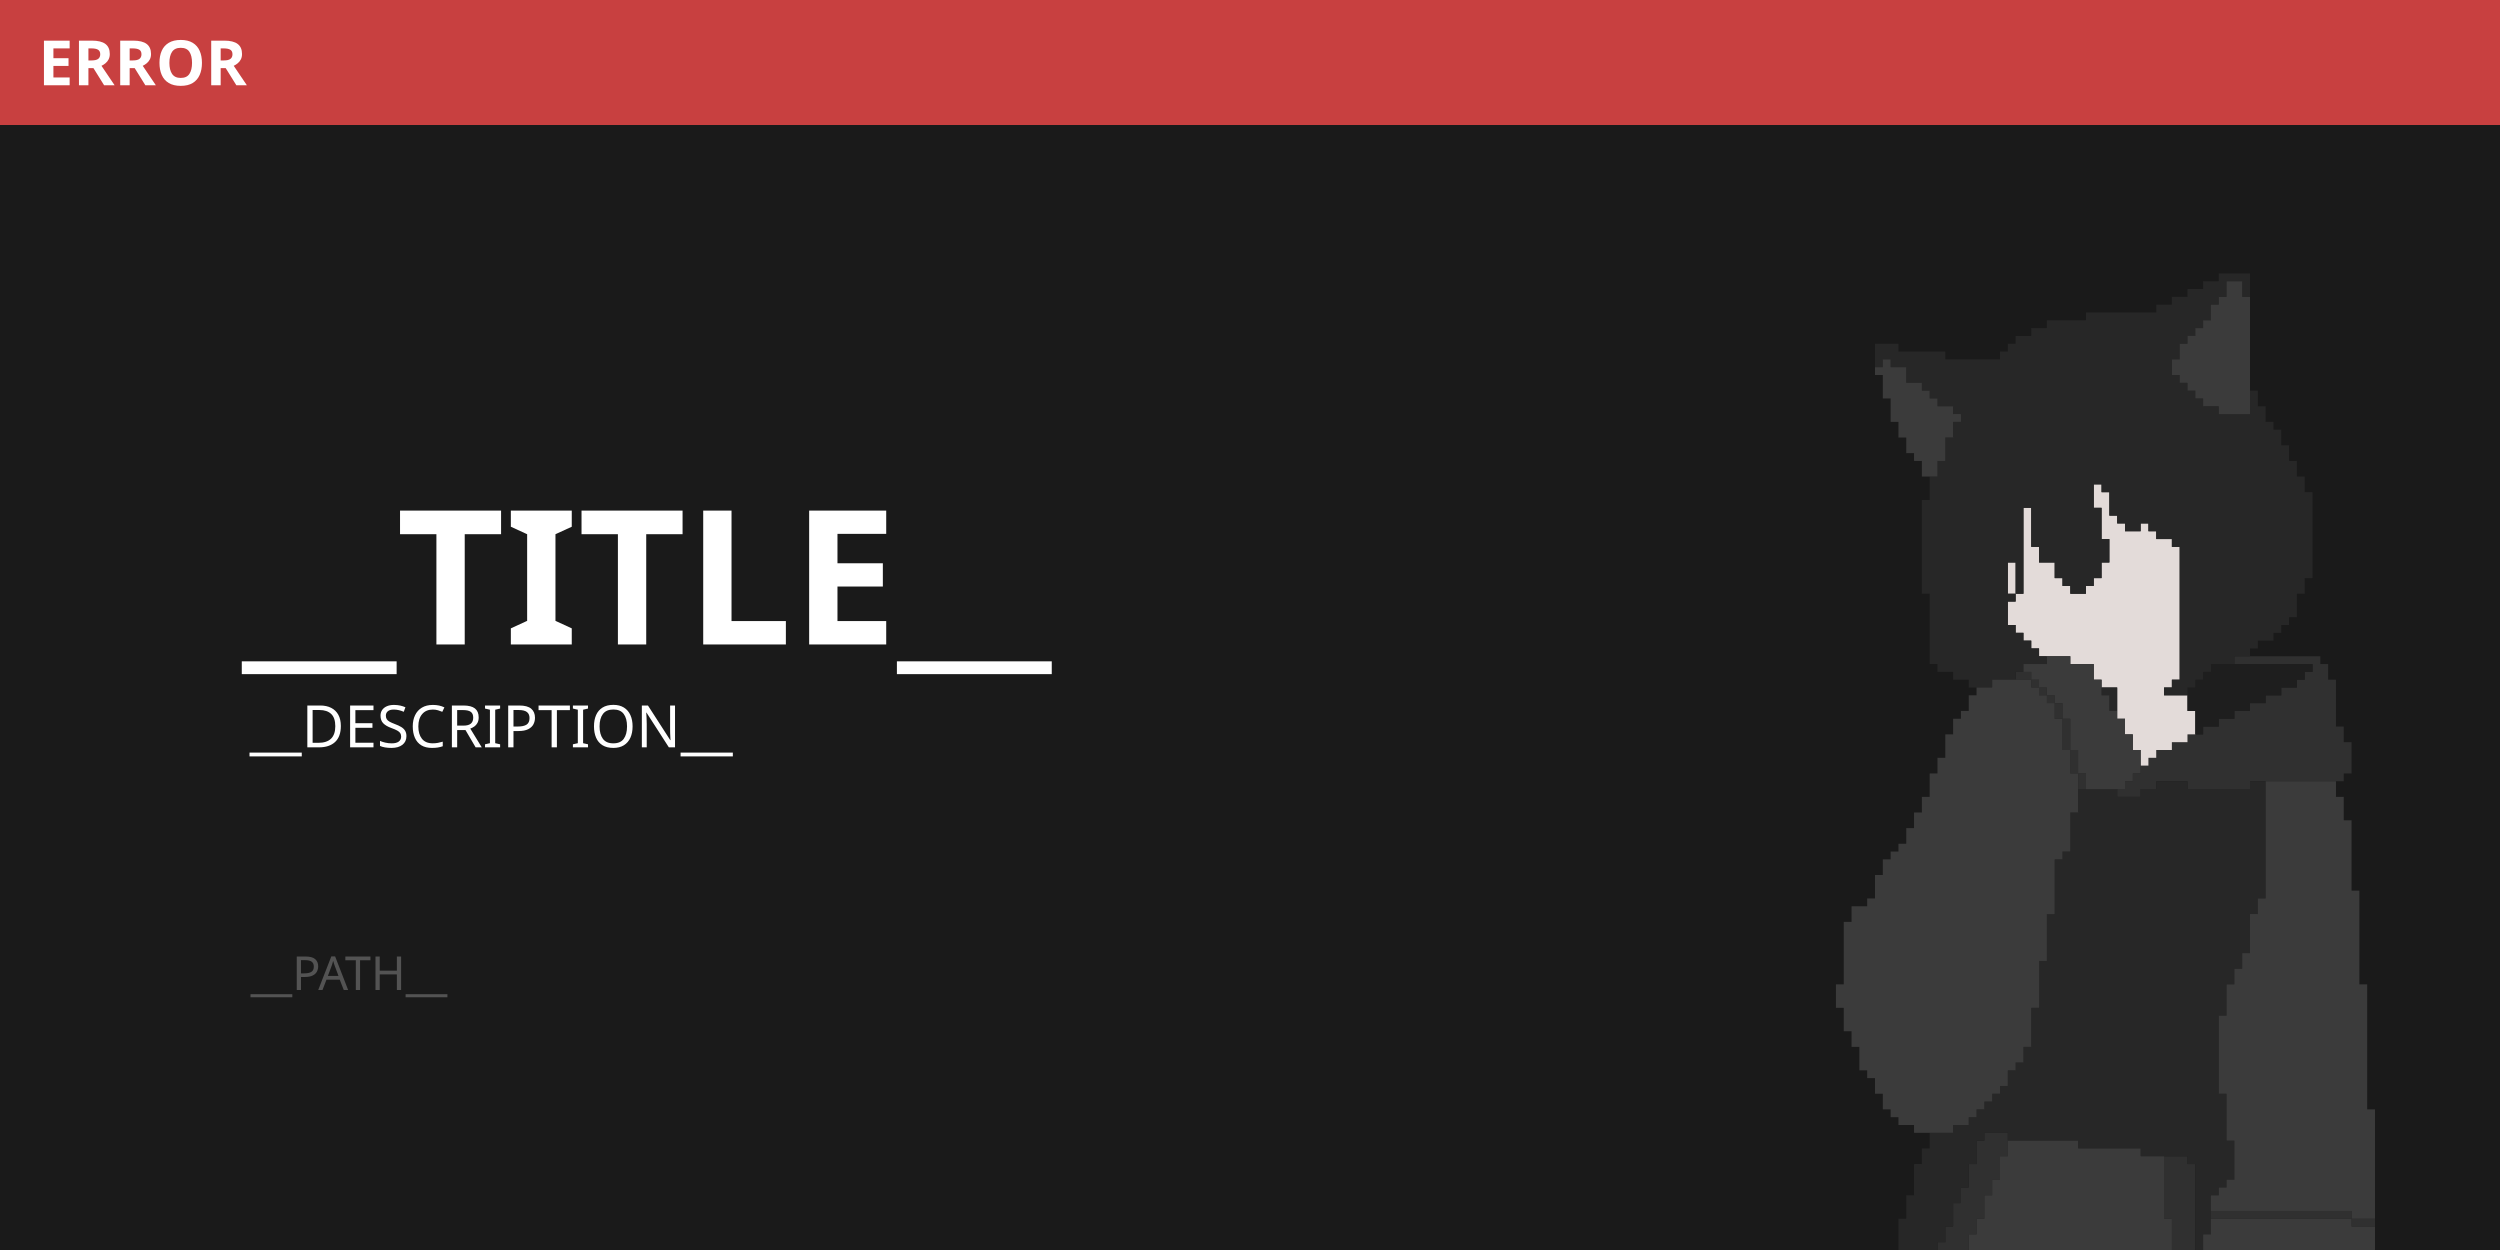
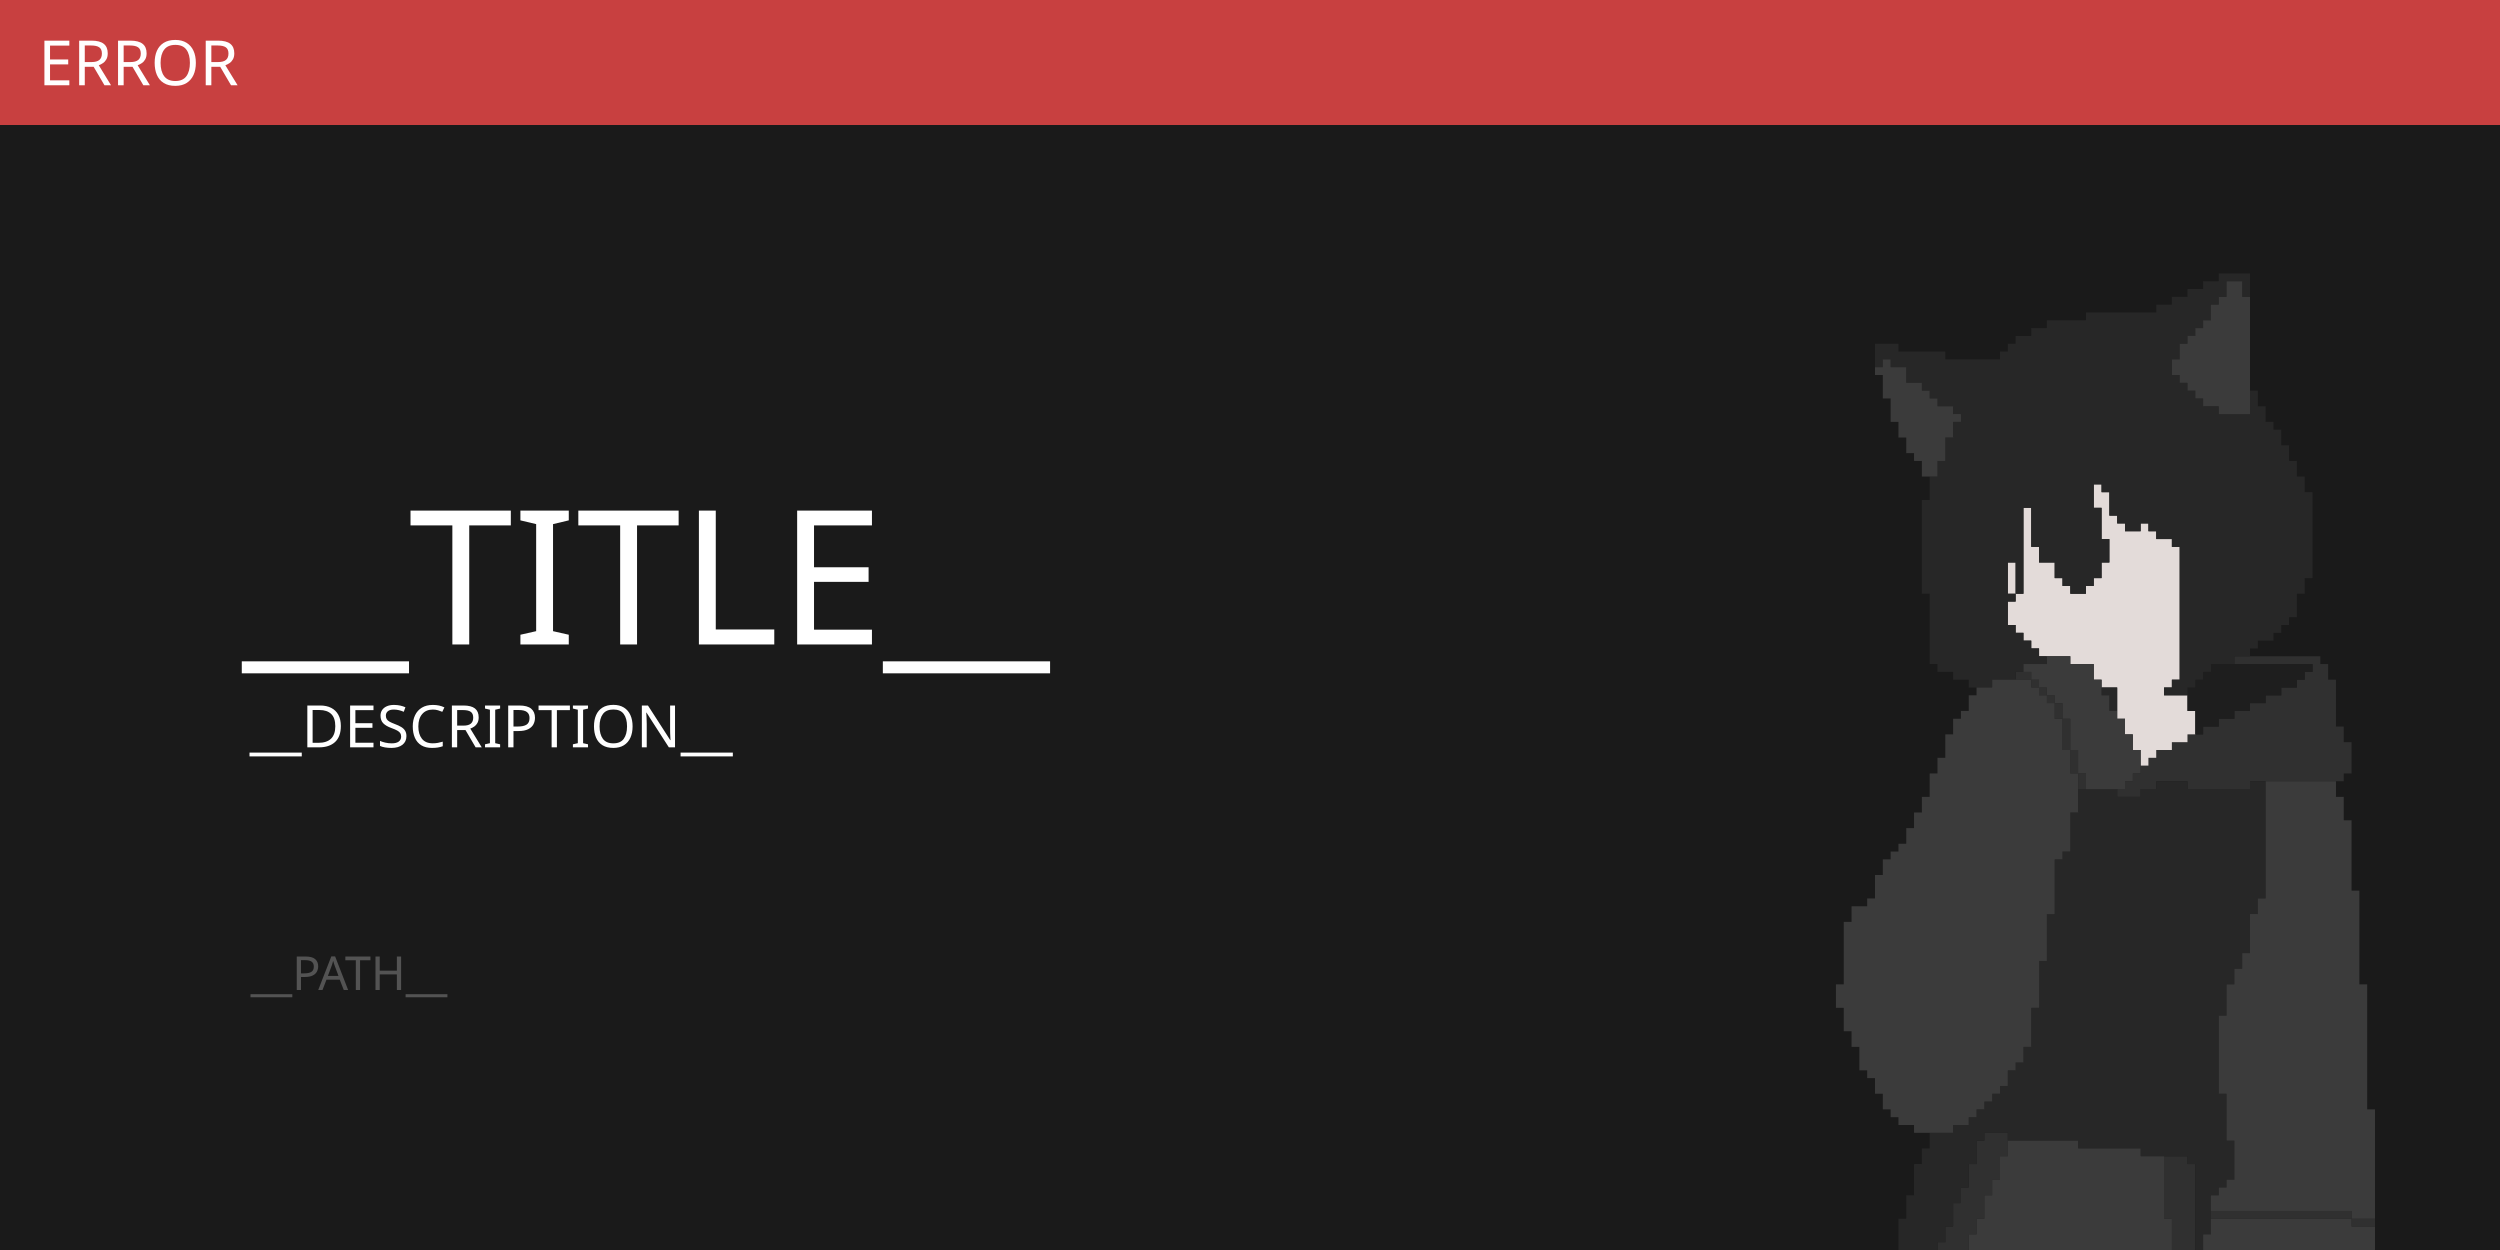
<svg xmlns="http://www.w3.org/2000/svg" id="_レイヤー_1" data-name="レイヤー 1" viewBox="0 0 1280 640">
  <defs>
    <style>
      .cls-1 {
-         font-size: 32px;
-       }
- 
-       .cls-1, .cls-2 {
-         font-family: NerconeSansJP-Bold, 'Nercone Sans JP';
-         font-weight: 700;
+         font-family: NerconeMonoCJK-Variable, 'Nercone Mono CJK';
+         font-size: 24px;
+         font-variation-settings: 'wght' 400;
+         opacity: .25;
      }

      .cls-1, .cls-2, .cls-3, .cls-4 {
        fill: #fff;
-       }
- 
-       .cls-2 {
-         font-size: 96px;
      }

      .cls-5 {
        fill: #3b3b3b;
      }

      .cls-6 {
        fill: #1e1e1e;
+       }
+ 
+       .cls-2 {
+         font-size: 32px;
+       }
+ 
+       .cls-2, .cls-3, .cls-4 {
+         font-family: NerconeSansCJK-Variable, 'Nercone Sans CJK';
+         font-variation-settings: 'opsz' 14, 'wght' 400;
      }

      .cls-7 {
        fill: #272727;
      }

      .cls-8 {
        fill: #303030;
      }

      .cls-3 {
-         font-family: NerconeMonoJP-Regular, 'Nercone Mono JP';
-         font-size: 24px;
-         opacity: .25;
+         font-size: 30px;
      }

      .cls-4 {
-         font-family: NerconeSansJP-Regular, 'Nercone Sans JP';
-         font-size: 30px;
+         font-size: 96px;
      }

      .cls-9 {
        fill: #e3dbd9;
      }

      .cls-10 {
        fill: #c84040;
      }

      .cls-11 {
        fill: #1a1a1a;
      }
    </style>
  </defs>
  <rect class="cls-11" width="1280" height="640" />
  <g>
    <rect class="cls-10" width="1280" height="64" />
-     <text class="cls-1" transform="translate(19.63 43.65)">
+     <text class="cls-2" transform="translate(19.63 43.65)">
      <tspan x="0" y="0">ERROR</tspan>
    </text>
  </g>
  <g>
    <rect class="cls-8" x="1064" y="396" width="4" height="8" />
    <rect class="cls-8" x="1052" y="360" width="4" height="8" />
    <rect class="cls-8" x="1056" y="368" width="4" height="16" />
    <rect class="cls-8" x="1132" y="620" width="72" height="4" />
    <polygon class="cls-8" points="1124 596 1124 640 1112 640 1112 624 1108 624 1108 592 1120 592 1120 596 1124 596" />
    <rect class="cls-8" x="1060" y="384" width="4" height="12" />
    <rect class="cls-8" x="1204" y="624" width="12" height="4" />
    <rect class="cls-8" x="1048" y="356" width="4" height="4" />
    <rect class="cls-8" x="1044" y="352" width="4" height="4" />
    <polygon class="cls-8" points="1204 380 1204 396 1200 396 1200 400 1152 400 1152 404 1120 404 1120 400 1104 400 1104 404 1096 404 1096 408 1084 408 1084 404 1088 404 1088 400 1092 400 1092 396 1096 396 1096 392 1100 392 1100 388 1104 388 1104 384 1112 384 1112 380 1120 380 1120 376 1128 376 1128 372 1136 372 1136 368 1144 368 1144 364 1152 364 1152 360 1160 360 1160 356 1168 356 1168 352 1176 352 1176 348 1180 348 1180 344 1184 344 1184 340 1144 340 1144 336 1188 336 1188 340 1192 340 1192 348 1196 348 1196 372 1200 372 1200 380 1204 380" />
    <polygon class="cls-8" points="1028 580 1028 592 1024 592 1024 604 1020 604 1020 612 1016 612 1016 624 1012 624 1012 632 1008 632 1008 640 992 640 992 636 996 636 996 628 1000 628 1000 616 1004 616 1004 608 1008 608 1008 596 1012 596 1012 584 1016 584 1016 580 1028 580" />
    <rect class="cls-8" x="1040" y="348" width="4" height="4" />
    <rect class="cls-8" x="1032" y="344" width="8" height="4" />
    <polygon class="cls-9" points="1124 364 1124 376 1120 376 1120 380 1112 380 1112 384 1104 384 1104 388 1100 388 1100 392 1096 392 1096 384 1092 384 1092 376 1088 376 1088 368 1084 368 1084 352 1076 352 1076 348 1072 348 1072 340 1060 340 1060 336 1044 336 1044 332 1040 332 1040 328 1036 328 1036 324 1032 324 1032 320 1028 320 1028 308 1032 308 1032 304 1036 304 1036 260 1040 260 1040 280 1044 280 1044 288 1052 288 1052 296 1056 296 1056 300 1060 300 1060 304 1068 304 1068 300 1072 300 1072 296 1076 296 1076 288 1080 288 1080 276 1076 276 1076 260 1072 260 1072 248 1076 248 1076 252 1080 252 1080 264 1084 264 1084 268 1088 268 1088 272 1096 272 1096 268 1100 268 1100 272 1104 272 1104 276 1112 276 1112 280 1116 280 1116 348 1112 348 1112 352 1108 352 1108 356 1120 356 1120 364 1124 364" />
    <rect class="cls-9" x="1028" y="288" width="4" height="16" />
    <polygon class="cls-6" points="1184 340 1184 344 1180 344 1180 348 1176 348 1176 352 1168 352 1168 356 1160 356 1160 360 1152 360 1152 364 1144 364 1144 368 1136 368 1136 372 1128 372 1128 376 1124 376 1124 364 1120 364 1120 352 1124 352 1124 348 1128 348 1128 344 1132 344 1132 340 1184 340" />
    <polygon class="cls-7" points="1184 252 1184 296 1180 296 1180 304 1176 304 1176 316 1172 316 1172 320 1168 320 1168 324 1164 324 1164 328 1156 328 1156 332 1152 332 1152 336 1144 336 1144 340 1132 340 1132 344 1128 344 1128 348 1124 348 1124 352 1120 352 1120 356 1108 356 1108 352 1112 352 1112 348 1116 348 1116 280 1112 280 1112 276 1104 276 1104 272 1100 272 1100 268 1096 268 1096 272 1088 272 1088 268 1084 268 1084 264 1080 264 1080 252 1076 252 1076 248 1072 248 1072 260 1076 260 1076 276 1080 276 1080 288 1076 288 1076 296 1072 296 1072 300 1068 300 1068 304 1060 304 1060 300 1056 300 1056 296 1052 296 1052 288 1044 288 1044 280 1040 280 1040 260 1036 260 1036 304 1032 304 1032 288 1028 288 1028 304 1032 304 1032 308 1028 308 1028 320 1032 320 1032 324 1036 324 1036 328 1040 328 1040 332 1044 332 1044 336 1048 336 1048 340 1036 340 1036 344 1032 344 1032 348 1020 348 1020 352 1008 352 1008 348 1000 348 1000 344 992 344 992 340 988 340 988 304 984 304 984 256 988 256 988 244 992 244 992 236 996 236 996 224 1000 224 1000 216 1004 216 1004 212 1000 212 1000 208 992 208 992 204 988 204 988 200 984 200 984 196 976 196 976 188 968 188 968 184 964 184 964 188 960 188 960 176 972 176 972 180 996 180 996 184 1024 184 1024 180 1028 180 1028 176 1032 176 1032 172 1040 172 1040 168 1048 168 1048 164 1068 164 1068 160 1104 160 1104 156 1112 156 1112 152 1120 152 1120 148 1128 148 1128 144 1136 144 1136 140 1152 140 1152 152 1148 152 1148 144 1140 144 1140 152 1136 152 1136 156 1132 156 1132 164 1128 164 1128 168 1124 168 1124 172 1120 172 1120 176 1116 176 1116 184 1112 184 1112 192 1116 192 1116 196 1120 196 1120 200 1124 200 1124 204 1128 204 1128 208 1136 208 1136 212 1152 212 1152 200 1156 200 1156 208 1160 208 1160 216 1164 216 1164 220 1168 220 1168 228 1172 228 1172 236 1176 236 1176 244 1180 244 1180 252 1184 252" />
    <polygon class="cls-7" points="1160 400 1160 460 1156 460 1156 468 1152 468 1152 488 1148 488 1148 496 1144 496 1144 504 1140 504 1140 520 1136 520 1136 560 1140 560 1140 584 1144 584 1144 604 1140 604 1140 608 1136 608 1136 612 1132 612 1132 632 1128 632 1128 640 1124 640 1124 596 1120 596 1120 592 1096 592 1096 588 1064 588 1064 584 1028 584 1028 580 1016 580 1016 584 1012 584 1012 596 1008 596 1008 608 1004 608 1004 616 1000 616 1000 628 996 628 996 636 992 636 992 640 972 640 972 624 976 624 976 612 980 612 980 596 984 596 984 588 988 588 988 580 1000 580 1000 576 1008 576 1008 572 1012 572 1012 568 1016 568 1016 564 1020 564 1020 560 1024 560 1024 556 1028 556 1028 548 1032 548 1032 544 1036 544 1036 536 1040 536 1040 516 1044 516 1044 492 1048 492 1048 468 1052 468 1052 440 1056 440 1056 436 1060 436 1060 416 1064 416 1064 404 1084 404 1084 408 1096 408 1096 404 1104 404 1104 400 1120 400 1120 404 1152 404 1152 400 1160 400" />
    <polygon class="cls-7" points="1084 352 1084 364 1080 364 1080 356 1076 356 1076 352 1084 352" />
    <polygon class="cls-5" points="1064 396 1064 416 1060 416 1060 436 1056 436 1056 440 1052 440 1052 468 1048 468 1048 492 1044 492 1044 516 1040 516 1040 536 1036 536 1036 544 1032 544 1032 548 1028 548 1028 556 1024 556 1024 560 1020 560 1020 564 1016 564 1016 568 1012 568 1012 572 1008 572 1008 576 1000 576 1000 580 980 580 980 576 972 576 972 572 968 572 968 568 964 568 964 560 960 560 960 552 956 552 956 548 952 548 952 536 948 536 948 528 944 528 944 516 940 516 940 504 944 504 944 472 948 472 948 464 956 464 956 460 960 460 960 448 964 448 964 440 968 440 968 436 972 436 972 432 976 432 976 424 980 424 980 416 984 416 984 408 988 408 988 396 992 396 992 388 996 388 996 376 1000 376 1000 368 1004 368 1004 364 1008 364 1008 356 1012 356 1012 352 1020 352 1020 348 1040 348 1040 352 1044 352 1044 356 1048 356 1048 360 1052 360 1052 368 1056 368 1056 384 1060 384 1060 396 1064 396" />
    <polygon class="cls-5" points="1216 628 1216 640 1128 640 1128 632 1132 632 1132 624 1204 624 1204 628 1216 628" />
    <polygon class="cls-5" points="1216 568 1216 624 1204 624 1204 620 1132 620 1132 612 1136 612 1136 608 1140 608 1140 604 1144 604 1144 584 1140 584 1140 560 1136 560 1136 520 1140 520 1140 504 1144 504 1144 496 1148 496 1148 488 1152 488 1152 468 1156 468 1156 460 1160 460 1160 400 1196 400 1196 408 1200 408 1200 420 1204 420 1204 456 1208 456 1208 504 1212 504 1212 568 1216 568" />
    <polygon class="cls-5" points="1112 624 1112 640 1008 640 1008 632 1012 632 1012 624 1016 624 1016 612 1020 612 1020 604 1024 604 1024 592 1028 592 1028 584 1064 584 1064 588 1096 588 1096 592 1108 592 1108 624 1112 624" />
    <polygon class="cls-5" points="1004 212 1004 216 1000 216 1000 224 996 224 996 236 992 236 992 244 984 244 984 236 980 236 980 232 976 232 976 224 972 224 972 216 968 216 968 204 964 204 964 192 960 192 960 188 964 188 964 184 968 184 968 188 976 188 976 196 984 196 984 200 988 200 988 204 992 204 992 208 1000 208 1000 212 1004 212" />
    <polygon class="cls-5" points="1152 152 1152 212 1136 212 1136 208 1128 208 1128 204 1124 204 1124 200 1120 200 1120 196 1116 196 1116 192 1112 192 1112 184 1116 184 1116 176 1120 176 1120 172 1124 172 1124 168 1128 168 1128 164 1132 164 1132 156 1136 156 1136 152 1140 152 1140 144 1148 144 1148 152 1152 152" />
    <polygon class="cls-5" points="1096 384 1096 396 1092 396 1092 400 1088 400 1088 404 1068 404 1068 396 1064 396 1064 384 1060 384 1060 368 1056 368 1056 360 1052 360 1052 356 1048 356 1048 352 1044 352 1044 348 1040 348 1040 344 1036 344 1036 340 1048 340 1048 336 1060 336 1060 340 1072 340 1072 348 1076 348 1076 356 1080 356 1080 364 1084 364 1084 368 1088 368 1088 376 1092 376 1092 384 1096 384" />
  </g>
-   <text class="cls-2" transform="translate(123.98 329.97)">
+   <text class="cls-4" transform="translate(123.98 329.97)">
    <tspan x="0" y="0">__TITLE__</tspan>
  </text>
-   <text class="cls-4" transform="translate(127.81 382.64)">
+   <text class="cls-3" transform="translate(127.81 382.64)">
    <tspan x="0" y="0">__DESCRIPTION__</tspan>
  </text>
-   <text class="cls-3" transform="translate(128.3 506.88)">
+   <text class="cls-1" transform="translate(128.3 506.88)">
    <tspan x="0" y="0">__PATH__</tspan>
  </text>
</svg>
